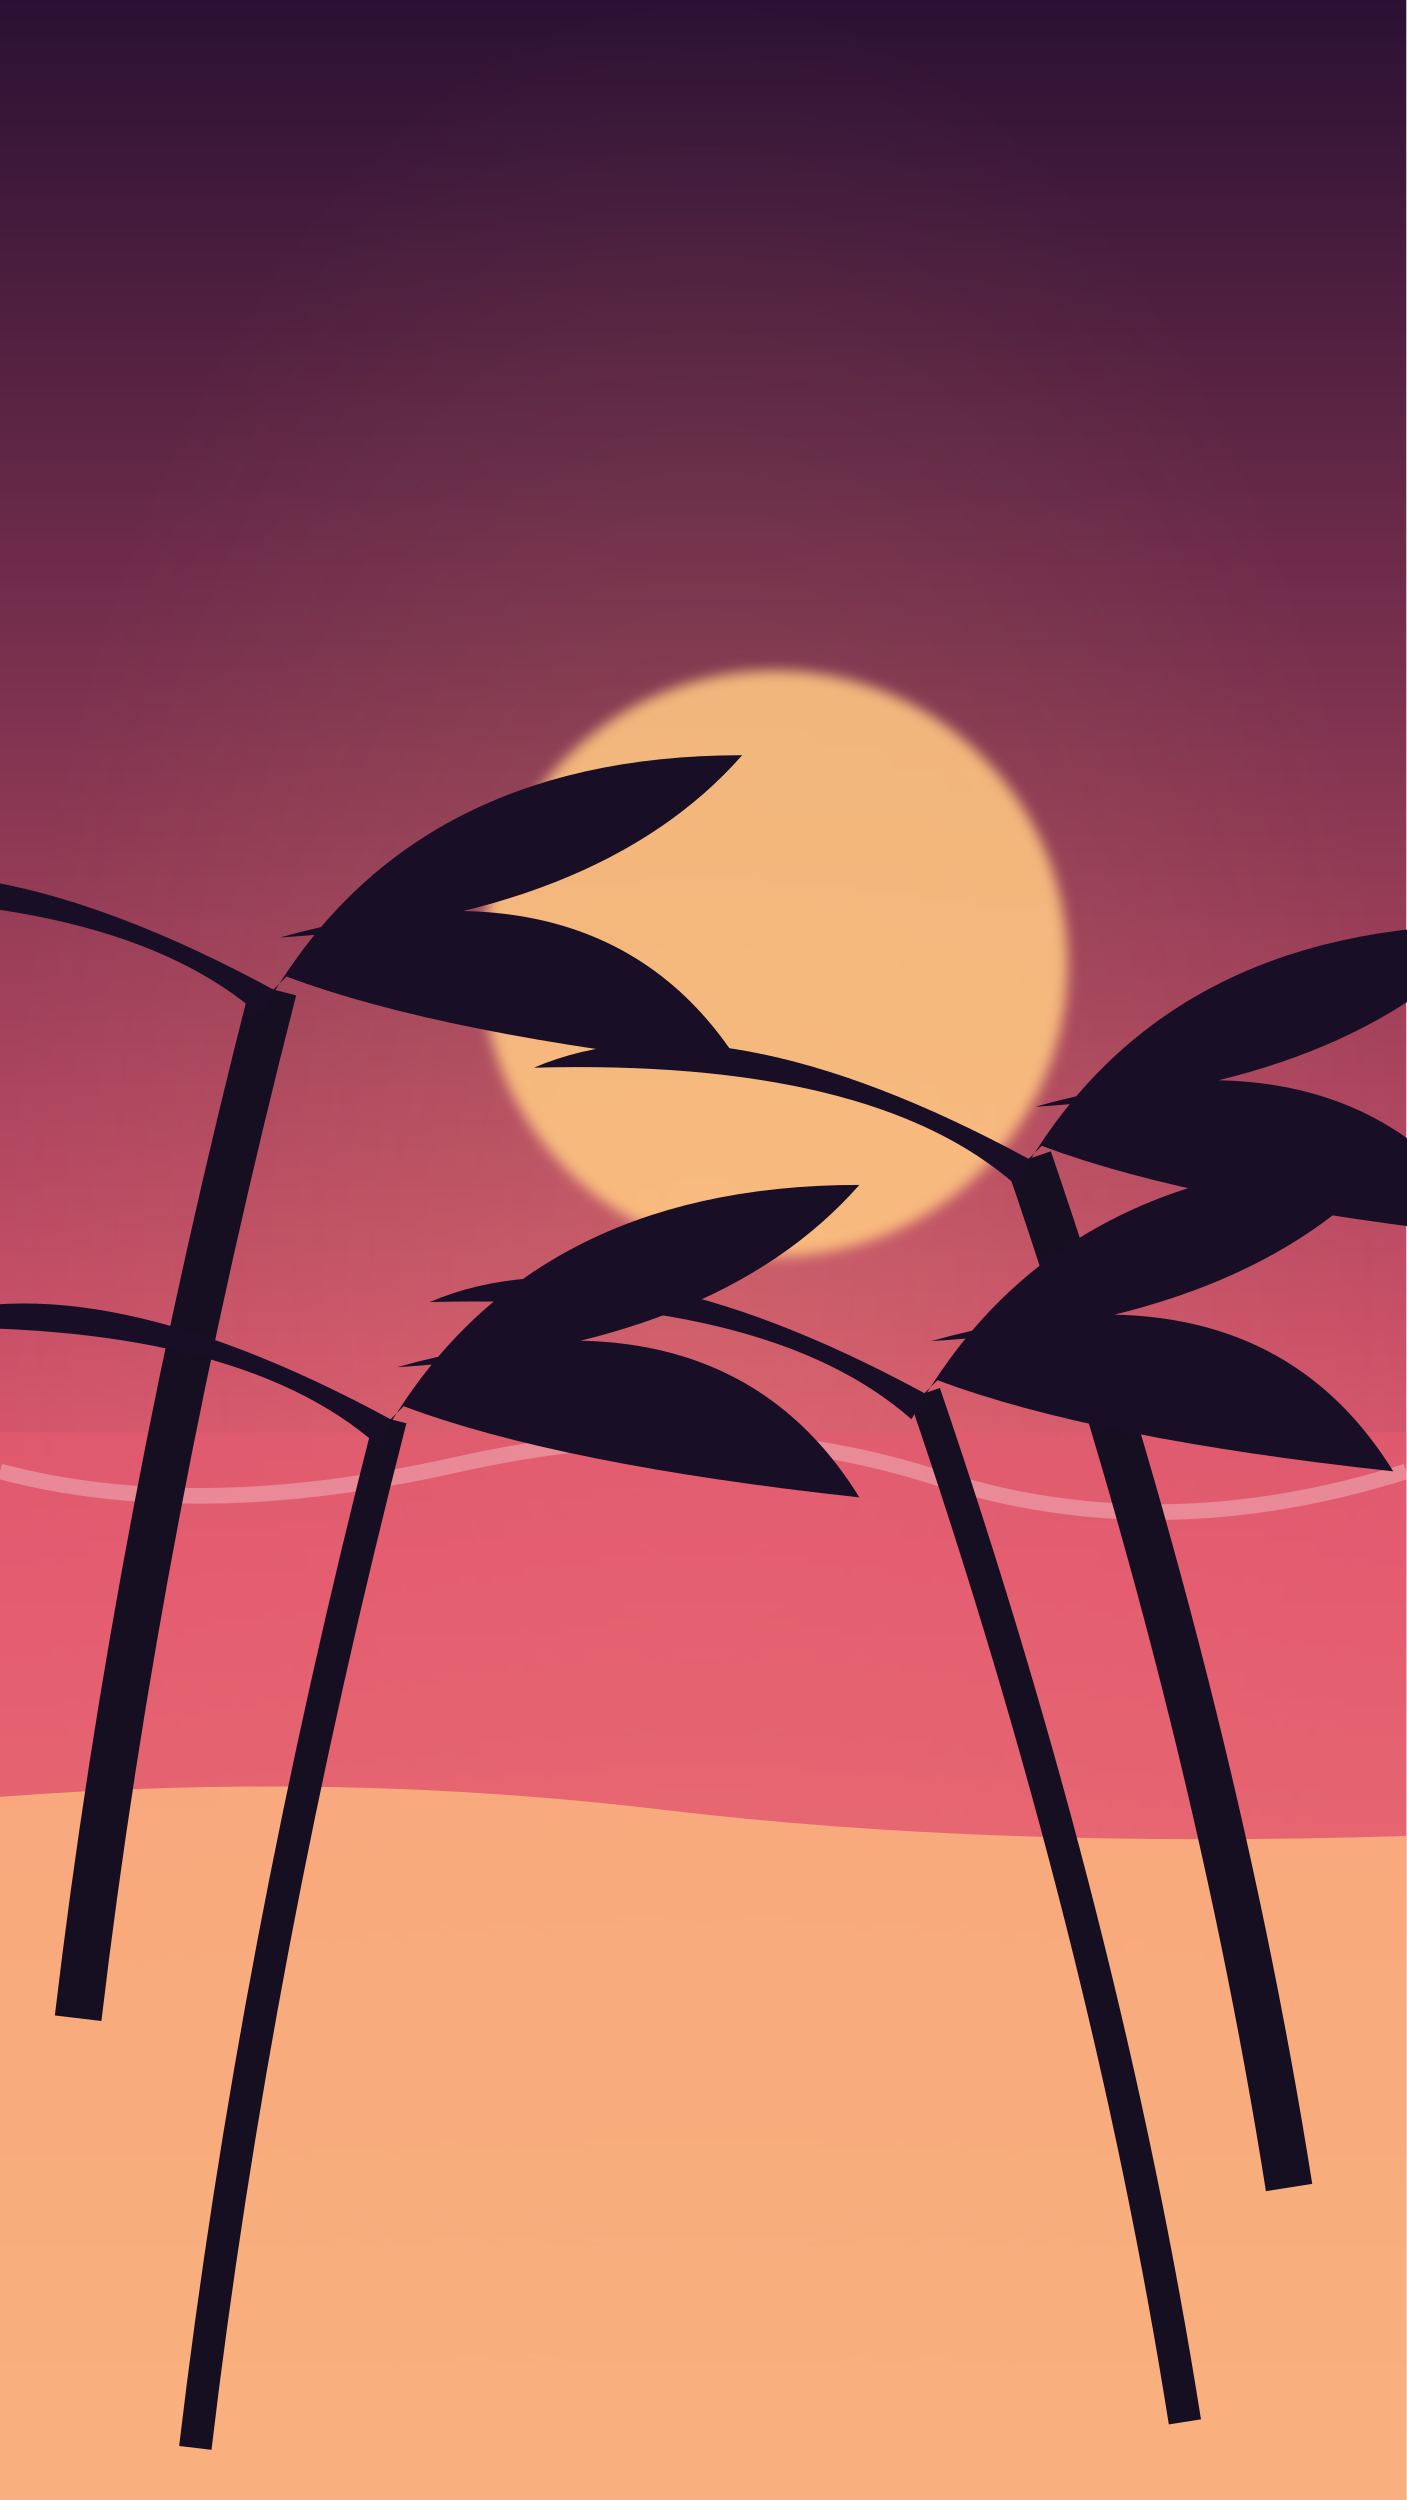
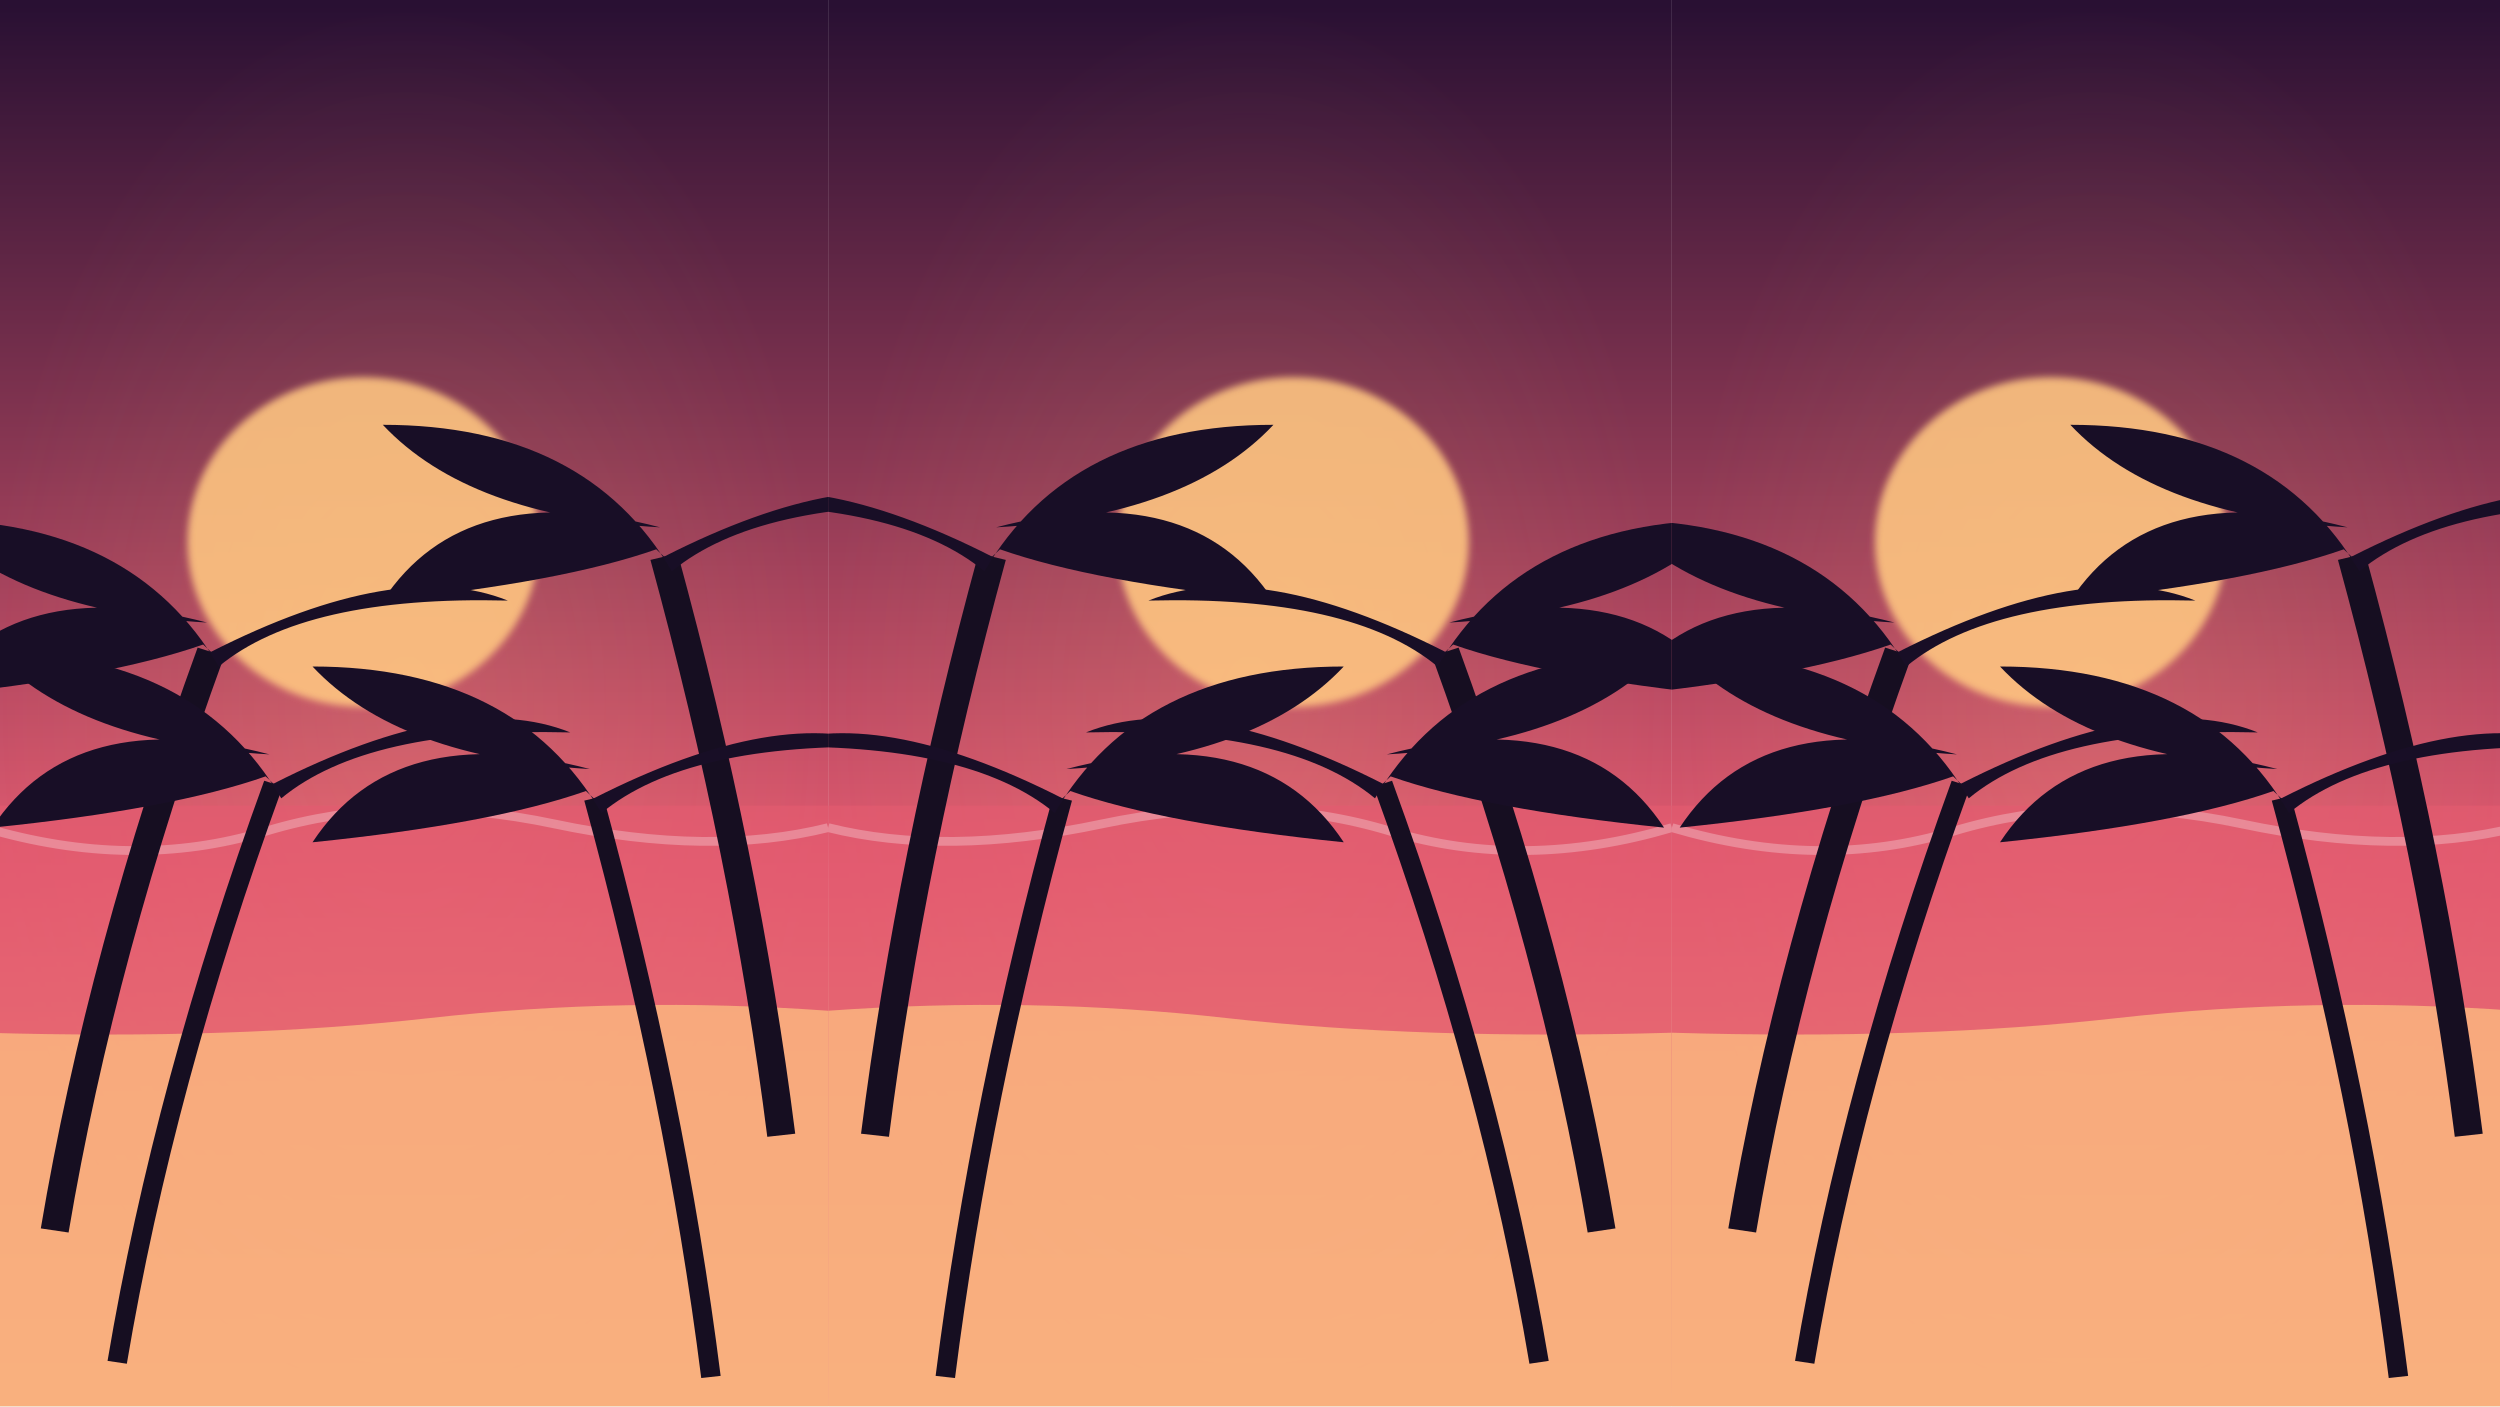
- <svg xmlns="http://www.w3.org/2000/svg" width="1080" height="1920" viewBox="0 0 1080 1920" role="img">
+ <svg xmlns="http://www.w3.org/2000/svg" width="1920" height="1080" viewBox="0 0 1920 1080" role="img">
  <defs>
    <linearGradient id="sky" x2="0" y2="1">
      <stop offset="0" stop-color="#291033" />
      <stop offset=".62" stop-color="#e35b70" />
      <stop offset="1" stop-color="#ffc681" />
    </linearGradient>
    <radialGradient id="glow">
      <stop stop-color="#ffc681" stop-opacity=".55" />
      <stop offset="1" stop-color="#ffc681" stop-opacity="0" />
    </radialGradient>
    <filter id="blur">
      <feGaussianBlur stdDeviation="25" />
    </filter>
    <filter id="soft">
      <feGaussianBlur stdDeviation="5" />
    </filter>
  </defs>
-   <rect width="1080" height="1920" fill="url(#sky)" />
-   <rect width="1080" height="1920" fill="url(#glow)" opacity=".25" />
-   <circle cx="595" cy="740" r="225" fill="#ffc681" opacity=".88" filter="url(#soft)" />
-   <rect y="1100" width="1080" height="820" fill="#e35b70" opacity=".68" />
-   <path d="M0 1380Q260 1360 510 1390T1080 1410V1920H0Z" fill="#ffc681" opacity=".7" />
-   <path d="M0 1130Q150 1170 350 1125T720 1135T1080 1130" fill="none" stroke="#fff" stroke-width="12" opacity=".28" />
-   <path d="M60 1550Q105 1170 210 760" fill="none" stroke="#160e21" stroke-width="36" />
-   <path d="M210 760q-240-130-380-70q260-7 370 90q110-200 370-200q-110 125-355 140q250-70 355 100q-230-25-350-70Z" fill="#180e26" />
-   <path d="M990 1680Q930 1300 790 890" fill="none" stroke="#160e21" stroke-width="36" />
-   <path d="M790 890q-240-130-380-70q260-7 370 90q110-200 370-200q-110 125-355 140q250-70 355 100q-230-25-350-70Z" fill="#180e26" />
-   <path d="M150 1880Q195 1500 300 1090" fill="none" stroke="#160e21" stroke-width="25" />
-   <path d="M300 1090q-240-130-380-70q260-7 370 90q110-200 370-200q-110 125-355 140q250-70 355 100q-230-25-350-70Z" fill="#180e26" />
-   <path d="M910 1860Q850 1480 710 1070" fill="none" stroke="#160e21" stroke-width="25" />
-   <path d="M710 1070q-240-130-380-70q260-7 370 90q110-200 370-200q-110 125-355 140q250-70 355 100q-230-25-350-70Z" fill="#180e26" />
+   <g transform="translate(1272 0) scale(-1 1)">
+     <svg x="636" y="0" width="648" height="1080" viewBox="0 0 1080 1920" preserveAspectRatio="none">
+       <rect width="1080" height="1920" fill="url(#sky)" />
+       <rect width="1080" height="1920" fill="url(#glow)" opacity=".25" />
+       <circle cx="595" cy="740" r="225" fill="#ffc681" opacity=".88" filter="url(#soft)" />
+       <rect y="1100" width="1080" height="820" fill="#e35b70" opacity=".68" />
+       <path d="M0 1380Q260 1360 510 1390T1080 1410V1920H0Z" fill="#ffc681" opacity=".7" />
+       <path d="M0 1130Q150 1170 350 1125T720 1135T1080 1130" fill="none" stroke="#fff" stroke-width="12" opacity=".28" />
+       <path d="M60 1550Q105 1170 210 760" fill="none" stroke="#160e21" stroke-width="36" />
+       <path d="M210 760q-240-130-380-70q260-7 370 90q110-200 370-200q-110 125-355 140q250-70 355 100q-230-25-350-70Z" fill="#180e26" />
+       <path d="M990 1680Q930 1300 790 890" fill="none" stroke="#160e21" stroke-width="36" />
+       <path d="M790 890q-240-130-380-70q260-7 370 90q110-200 370-200q-110 125-355 140q250-70 355 100q-230-25-350-70Z" fill="#180e26" />
+       <path d="M150 1880Q195 1500 300 1090" fill="none" stroke="#160e21" stroke-width="25" />
+       <path d="M300 1090q-240-130-380-70q260-7 370 90q110-200 370-200q-110 125-355 140q250-70 355 100q-230-25-350-70Z" fill="#180e26" />
+       <path d="M910 1860Q850 1480 710 1070" fill="none" stroke="#160e21" stroke-width="25" />
+       <path d="M710 1070q-240-130-380-70q260-7 370 90q110-200 370-200q-110 125-355 140q250-70 355 100q-230-25-350-70Z" fill="#180e26" />
+     </svg>
+   </g>
+   <svg x="636" y="0" width="648" height="1080" viewBox="0 0 1080 1920" preserveAspectRatio="none">
+     <rect width="1080" height="1920" fill="url(#sky)" />
+     <rect width="1080" height="1920" fill="url(#glow)" opacity=".25" />
+     <circle cx="595" cy="740" r="225" fill="#ffc681" opacity=".88" filter="url(#soft)" />
+     <rect y="1100" width="1080" height="820" fill="#e35b70" opacity=".68" />
+     <path d="M0 1380Q260 1360 510 1390T1080 1410V1920H0Z" fill="#ffc681" opacity=".7" />
+     <path d="M0 1130Q150 1170 350 1125T720 1135T1080 1130" fill="none" stroke="#fff" stroke-width="12" opacity=".28" />
+     <path d="M60 1550Q105 1170 210 760" fill="none" stroke="#160e21" stroke-width="36" />
+     <path d="M210 760q-240-130-380-70q260-7 370 90q110-200 370-200q-110 125-355 140q250-70 355 100q-230-25-350-70Z" fill="#180e26" />
+     <path d="M990 1680Q930 1300 790 890" fill="none" stroke="#160e21" stroke-width="36" />
+     <path d="M790 890q-240-130-380-70q260-7 370 90q110-200 370-200q-110 125-355 140q250-70 355 100q-230-25-350-70Z" fill="#180e26" />
+     <path d="M150 1880Q195 1500 300 1090" fill="none" stroke="#160e21" stroke-width="25" />
+     <path d="M300 1090q-240-130-380-70q260-7 370 90q110-200 370-200q-110 125-355 140q250-70 355 100q-230-25-350-70Z" fill="#180e26" />
+     <path d="M910 1860Q850 1480 710 1070" fill="none" stroke="#160e21" stroke-width="25" />
+     <path d="M710 1070q-240-130-380-70q260-7 370 90q110-200 370-200q-110 125-355 140q250-70 355 100q-230-25-350-70Z" fill="#180e26" />
+   </svg>
+   <g transform="translate(2568 0) scale(-1 1)">
+     <svg x="636" y="0" width="648" height="1080" viewBox="0 0 1080 1920" preserveAspectRatio="none">
+       <rect width="1080" height="1920" fill="url(#sky)" />
+       <rect width="1080" height="1920" fill="url(#glow)" opacity=".25" />
+       <circle cx="595" cy="740" r="225" fill="#ffc681" opacity=".88" filter="url(#soft)" />
+       <rect y="1100" width="1080" height="820" fill="#e35b70" opacity=".68" />
+       <path d="M0 1380Q260 1360 510 1390T1080 1410V1920H0Z" fill="#ffc681" opacity=".7" />
+       <path d="M0 1130Q150 1170 350 1125T720 1135T1080 1130" fill="none" stroke="#fff" stroke-width="12" opacity=".28" />
+       <path d="M60 1550Q105 1170 210 760" fill="none" stroke="#160e21" stroke-width="36" />
+       <path d="M210 760q-240-130-380-70q260-7 370 90q110-200 370-200q-110 125-355 140q250-70 355 100q-230-25-350-70Z" fill="#180e26" />
+       <path d="M990 1680Q930 1300 790 890" fill="none" stroke="#160e21" stroke-width="36" />
+       <path d="M790 890q-240-130-380-70q260-7 370 90q110-200 370-200q-110 125-355 140q250-70 355 100q-230-25-350-70Z" fill="#180e26" />
+       <path d="M150 1880Q195 1500 300 1090" fill="none" stroke="#160e21" stroke-width="25" />
+       <path d="M300 1090q-240-130-380-70q260-7 370 90q110-200 370-200q-110 125-355 140q250-70 355 100q-230-25-350-70Z" fill="#180e26" />
+       <path d="M910 1860Q850 1480 710 1070" fill="none" stroke="#160e21" stroke-width="25" />
+       <path d="M710 1070q-240-130-380-70q260-7 370 90q110-200 370-200q-110 125-355 140q250-70 355 100q-230-25-350-70Z" fill="#180e26" />
+     </svg>
+   </g>
</svg>
